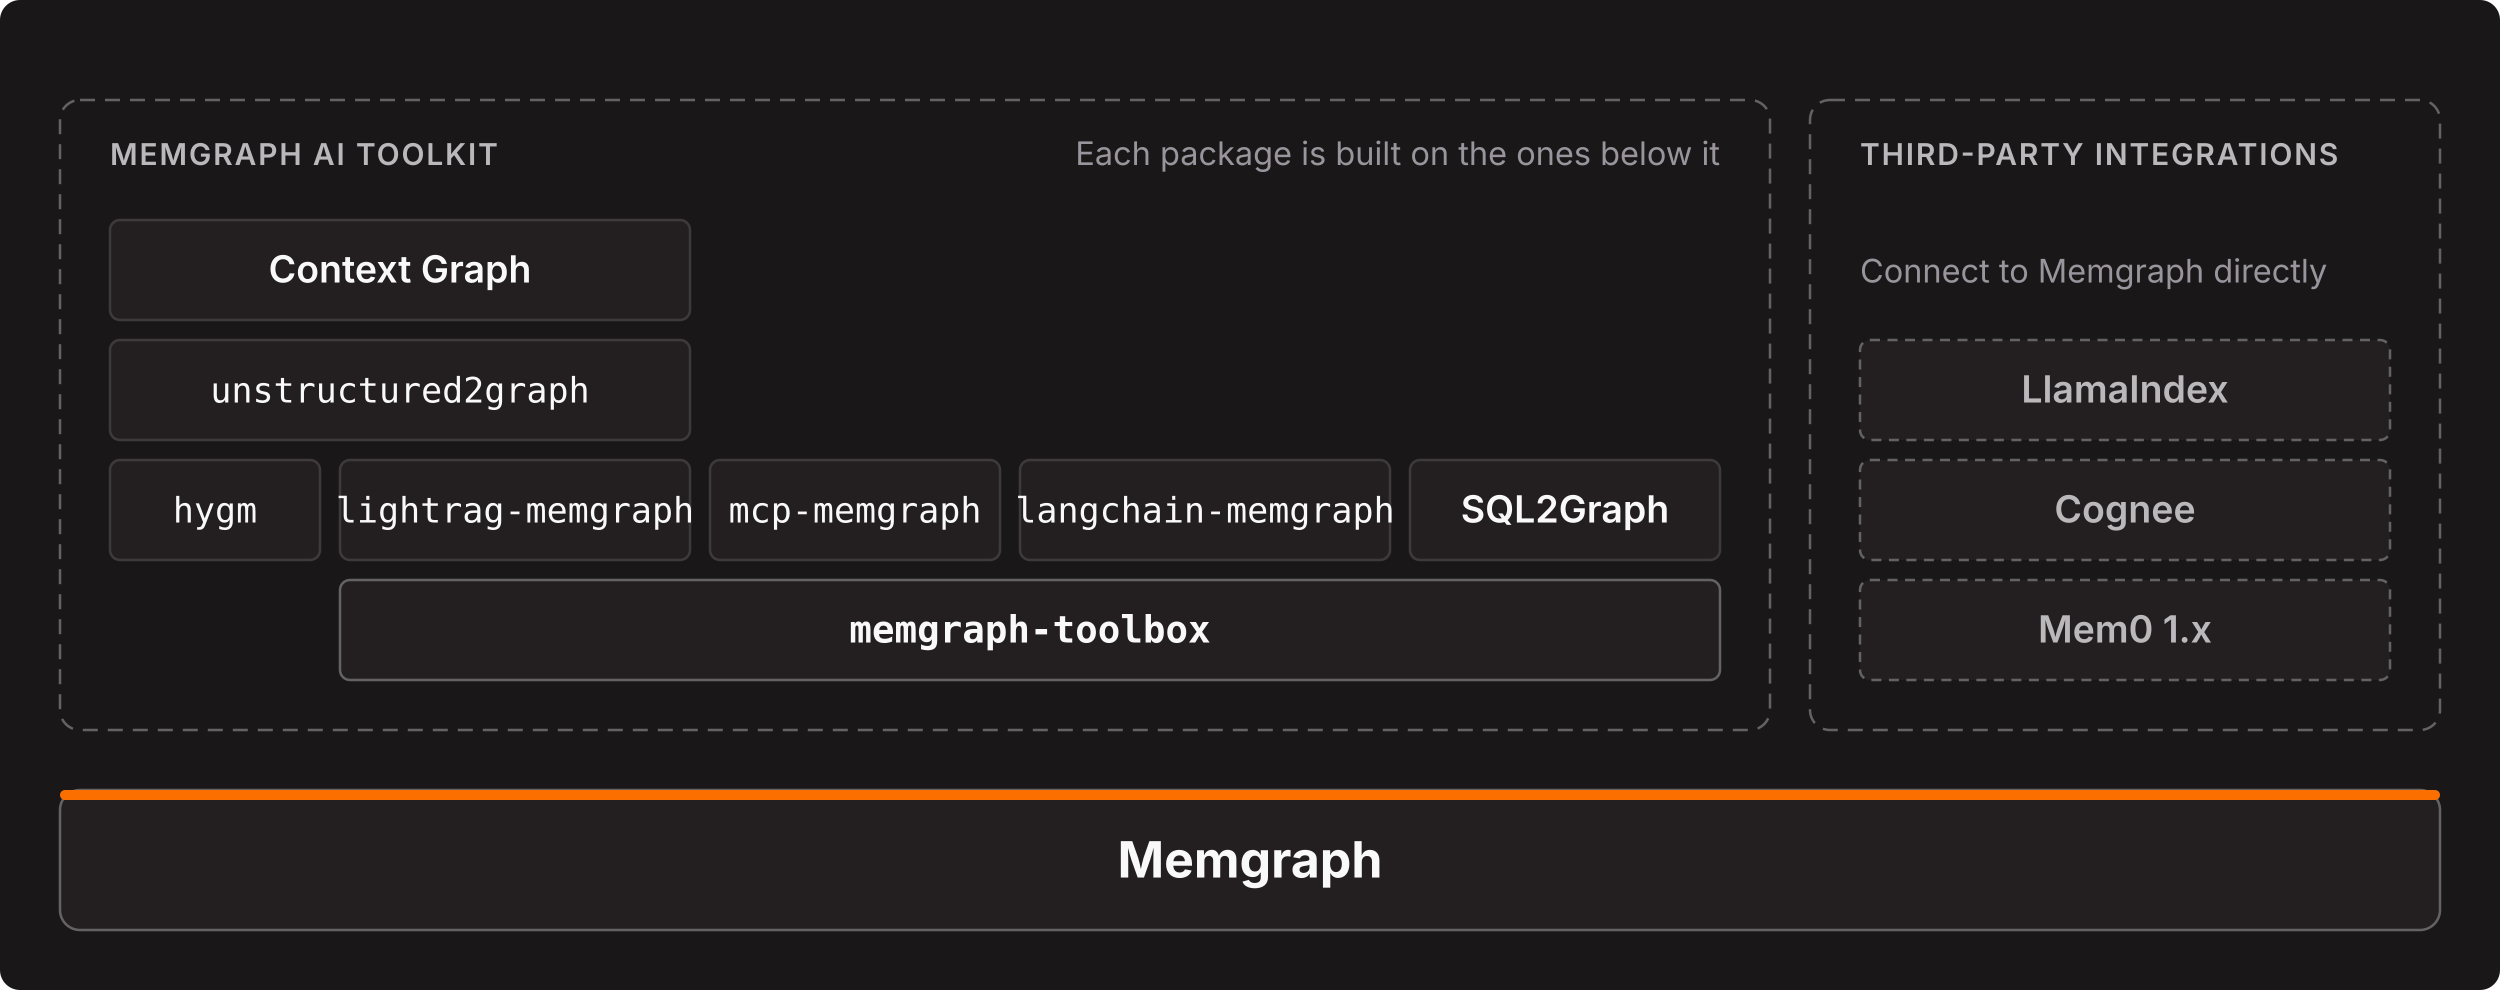
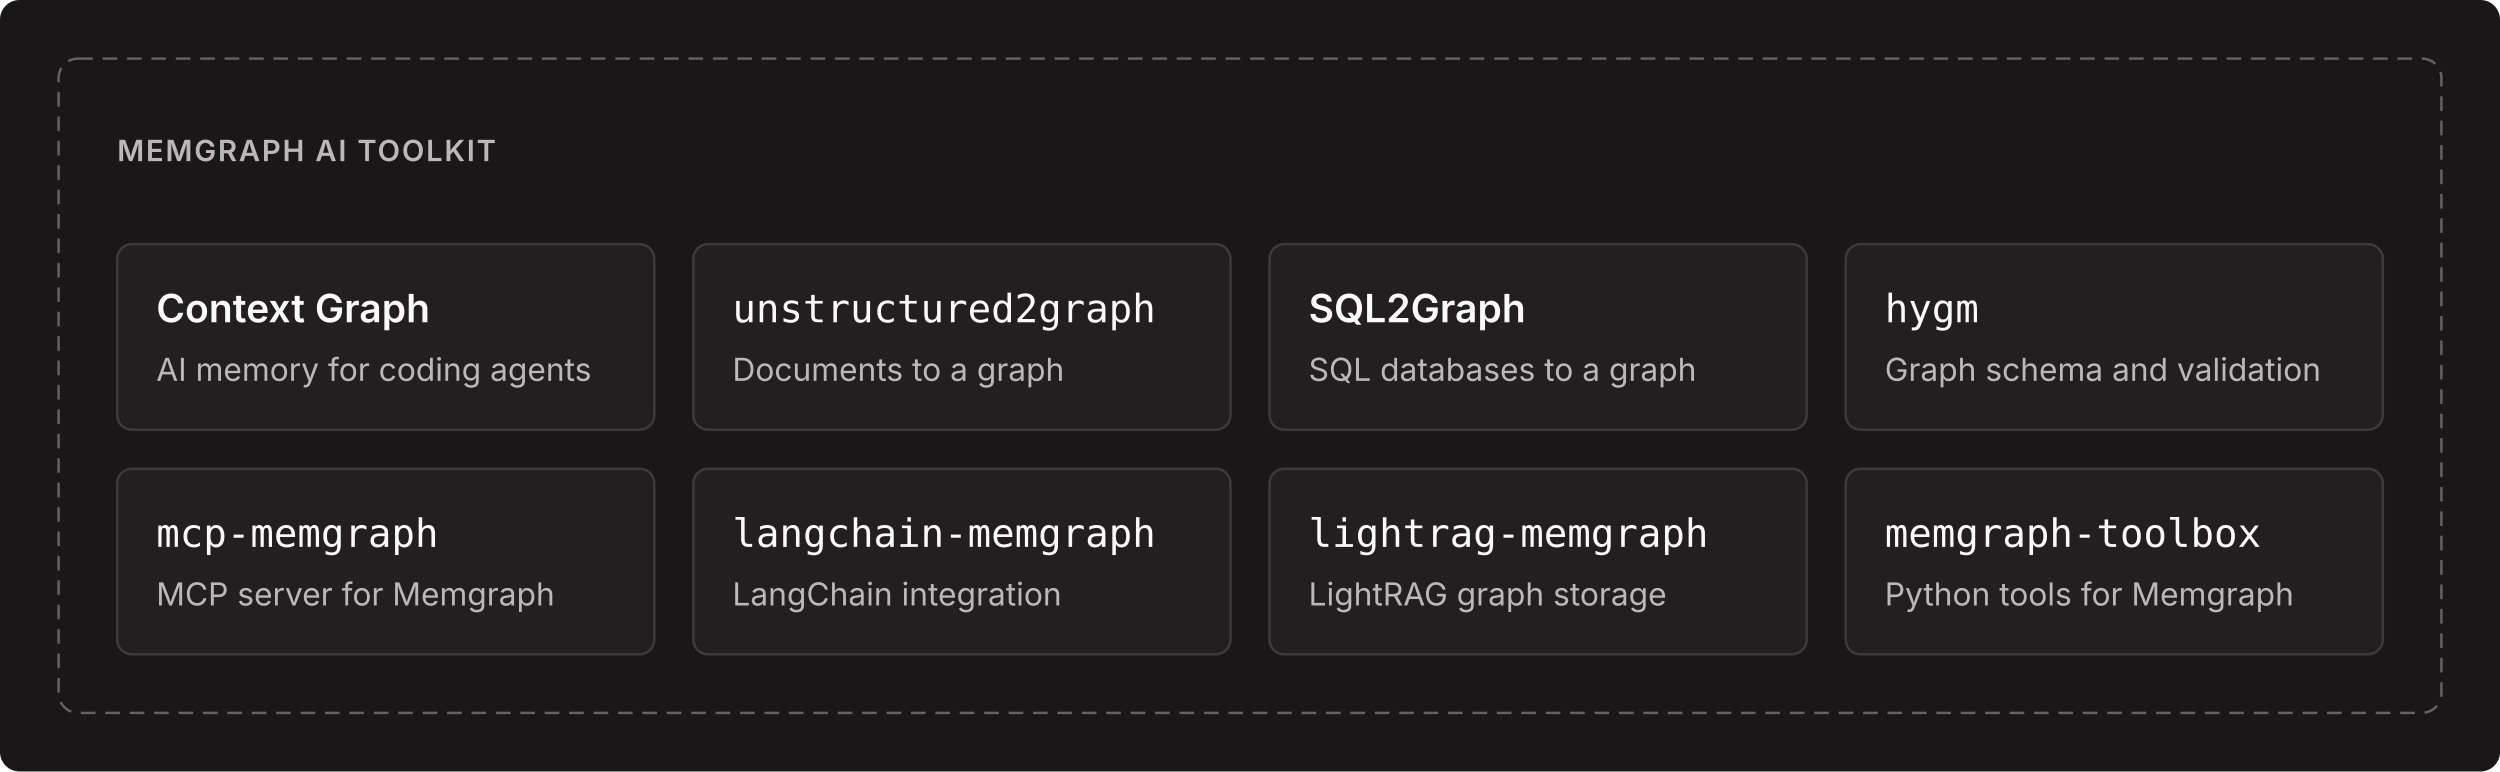
- <svg xmlns="http://www.w3.org/2000/svg" width="1000" height="396" viewBox="0 0 1000 396" font-family="'Inter Tight', Inter, Arial, sans-serif" role="img" aria-labelledby="title desc">
-   <rect x="0" y="0" width="1000" height="396" rx="8" fill="#1A1718" />
-   <rect x="24" y="40" width="684" height="252" rx="8" fill="none" stroke="#646265" stroke-dasharray="6 4" />
-   <text x="44" y="66" font-size="12" font-weight="600" letter-spacing="0.72" fill="#BAB8BB">MEMGRAPH AI TOOLKIT</text>
-   <text x="688" y="66" font-size="13" fill="#9A949C" text-anchor="end">Each package is built on the ones below it</text>
-   <rect x="44" y="88" width="232" height="40" rx="4" fill="#231F20" stroke="#3E3A3C" />
-   <text x="160" y="113" font-size="15" font-weight="600" fill="#F9F9F9" text-anchor="middle">Context Graph</text>
-   <rect x="44" y="136" width="232" height="40" rx="4" fill="#231F20" stroke="#3E3A3C" />
-   <text x="160" y="161" font-size="14" font-family="'Ubuntu Mono', Consolas, monospace" fill="#F9F9F9" text-anchor="middle">unstructured2graph</text>
-   <rect x="44" y="184" width="84" height="40" rx="4" fill="#231F20" stroke="#3E3A3C" />
-   <text x="86" y="209" font-size="14" font-family="'Ubuntu Mono', Consolas, monospace" fill="#F9F9F9" text-anchor="middle">hygm</text>
-   <rect x="136" y="184" width="140" height="40" rx="4" fill="#231F20" stroke="#3E3A3C" />
-   <text x="206" y="209" font-size="14" font-family="'Ubuntu Mono', Consolas, monospace" fill="#F9F9F9" text-anchor="middle">lightrag-memgraph</text>
-   <rect x="284" y="184" width="116" height="40" rx="4" fill="#231F20" stroke="#3E3A3C" />
-   <text x="342" y="209" font-size="14" font-family="'Ubuntu Mono', Consolas, monospace" fill="#F9F9F9" text-anchor="middle">mcp-memgraph</text>
-   <rect x="408" y="184" width="148" height="40" rx="4" fill="#231F20" stroke="#3E3A3C" />
-   <text x="482" y="209" font-size="14" font-family="'Ubuntu Mono', Consolas, monospace" fill="#F9F9F9" text-anchor="middle">langchain-memgraph</text>
-   <rect x="564" y="184" width="124" height="40" rx="4" fill="#231F20" stroke="#3E3A3C" />
-   <text x="626" y="209" font-size="15" font-weight="600" fill="#F9F9F9" text-anchor="middle">SQL2Graph</text>
-   <rect x="136" y="232" width="552" height="40" rx="4" fill="#231F20" stroke="#646265" />
-   <text x="412" y="257" font-size="15" font-family="'Ubuntu Mono', Consolas, monospace" font-weight="700" fill="#F9F9F9" text-anchor="middle">memgraph-toolbox</text>
-   <rect x="724" y="40" width="252" height="252" rx="8" fill="none" stroke="#646265" stroke-dasharray="6 4" />
-   <text x="744" y="66" font-size="12" font-weight="600" letter-spacing="0.72" fill="#BAB8BB">THIRD-PARTY INTEGRATIONS</text>
-   <text x="744" y="113" font-size="13" fill="#9A949C">Connect to Memgraph directly</text>
-   <rect x="744" y="136" width="212" height="40" rx="4" fill="#231F20" stroke="#646265" stroke-dasharray="4 3" />
-   <text x="850" y="161" font-size="15" font-weight="600" fill="#BAB8BB" text-anchor="middle">LlamaIndex</text>
-   <rect x="744" y="184" width="212" height="40" rx="4" fill="#231F20" stroke="#646265" stroke-dasharray="4 3" />
-   <text x="850" y="209" font-size="15" font-weight="600" fill="#BAB8BB" text-anchor="middle">Cognee</text>
-   <rect x="744" y="232" width="212" height="40" rx="4" fill="#231F20" stroke="#646265" stroke-dasharray="4 3" />
-   <text x="850" y="257" font-size="15" font-weight="600" fill="#BAB8BB" text-anchor="middle">Mem0 1.x</text>
-   <rect x="24" y="316" width="952" height="56" rx="8" fill="#231F20" stroke="#646265" />
-   <rect x="24" y="316" width="952" height="4" rx="2" fill="#FB6E00" />
-   <text x="500" y="351" font-size="20" font-weight="700" fill="#F9F9F9" text-anchor="middle">Memgraph</text>
+ <svg xmlns="http://www.w3.org/2000/svg" width="1024" height="316" viewBox="0 0 1024 316" font-family="'Inter Tight', Inter, Arial, sans-serif" role="img" aria-labelledby="title desc">
+   <rect x="0" y="0" width="1024" height="316" rx="8" fill="#1A1718" />
+   <rect x="24" y="24" width="976" height="268" rx="8" fill="none" stroke="#646265" stroke-dasharray="6 4" />
+   <text x="48" y="66" font-size="12" font-weight="600" letter-spacing="0.72" fill="#BAB8BB">MEMGRAPH AI TOOLKIT</text>
+   <rect x="48" y="100" width="220" height="76" rx="6" fill="#231F20" stroke="#3E3A3C" />
+   <text x="64" y="132" font-size="16" font-weight="600" fill="#F9F9F9">Context Graph</text>
+   <text x="64" y="156" font-size="13" fill="#BAB8BB">AI memory for coding agents</text>
+   <rect x="284" y="100" width="220" height="76" rx="6" fill="#231F20" stroke="#3E3A3C" />
+   <text x="300" y="132" font-family="'Ubuntu Mono', Consolas, monospace" font-size="16" fill="#F9F9F9">unstructured2graph</text>
+   <text x="300" y="156" font-size="13" fill="#BAB8BB">Documents to a graph</text>
+   <rect x="520" y="100" width="220" height="76" rx="6" fill="#231F20" stroke="#3E3A3C" />
+   <text x="536" y="132" font-size="16" font-weight="600" fill="#F9F9F9">SQL2Graph</text>
+   <text x="536" y="156" font-size="13" fill="#BAB8BB">SQL databases to a graph</text>
+   <rect x="756" y="100" width="220" height="76" rx="6" fill="#231F20" stroke="#3E3A3C" />
+   <text x="772" y="132" font-family="'Ubuntu Mono', Consolas, monospace" font-size="16" fill="#F9F9F9">hygm</text>
+   <text x="772" y="156" font-size="13" fill="#BAB8BB">Graph schema and validation</text>
+   <rect x="48" y="192" width="220" height="76" rx="6" fill="#231F20" stroke="#3E3A3C" />
+   <text x="64" y="224" font-family="'Ubuntu Mono', Consolas, monospace" font-size="16" fill="#F9F9F9">mcp-memgraph</text>
+   <text x="64" y="248" font-size="13" fill="#BAB8BB">MCP server for Memgraph</text>
+   <rect x="284" y="192" width="220" height="76" rx="6" fill="#231F20" stroke="#3E3A3C" />
+   <text x="300" y="224" font-family="'Ubuntu Mono', Consolas, monospace" font-size="16" fill="#F9F9F9">langchain-memgraph</text>
+   <text x="300" y="248" font-size="13" fill="#BAB8BB">LangChain integration</text>
+   <rect x="520" y="192" width="220" height="76" rx="6" fill="#231F20" stroke="#3E3A3C" />
+   <text x="536" y="224" font-family="'Ubuntu Mono', Consolas, monospace" font-size="16" fill="#F9F9F9">lightrag-memgraph</text>
+   <text x="536" y="248" font-size="13" fill="#BAB8BB">LightRAG graph storage</text>
+   <rect x="756" y="192" width="220" height="76" rx="6" fill="#231F20" stroke="#3E3A3C" />
+   <text x="772" y="224" font-family="'Ubuntu Mono', Consolas, monospace" font-size="16" fill="#F9F9F9">memgraph-toolbox</text>
+   <text x="772" y="248" font-size="13" fill="#BAB8BB">Python tools for Memgraph</text>
</svg>
